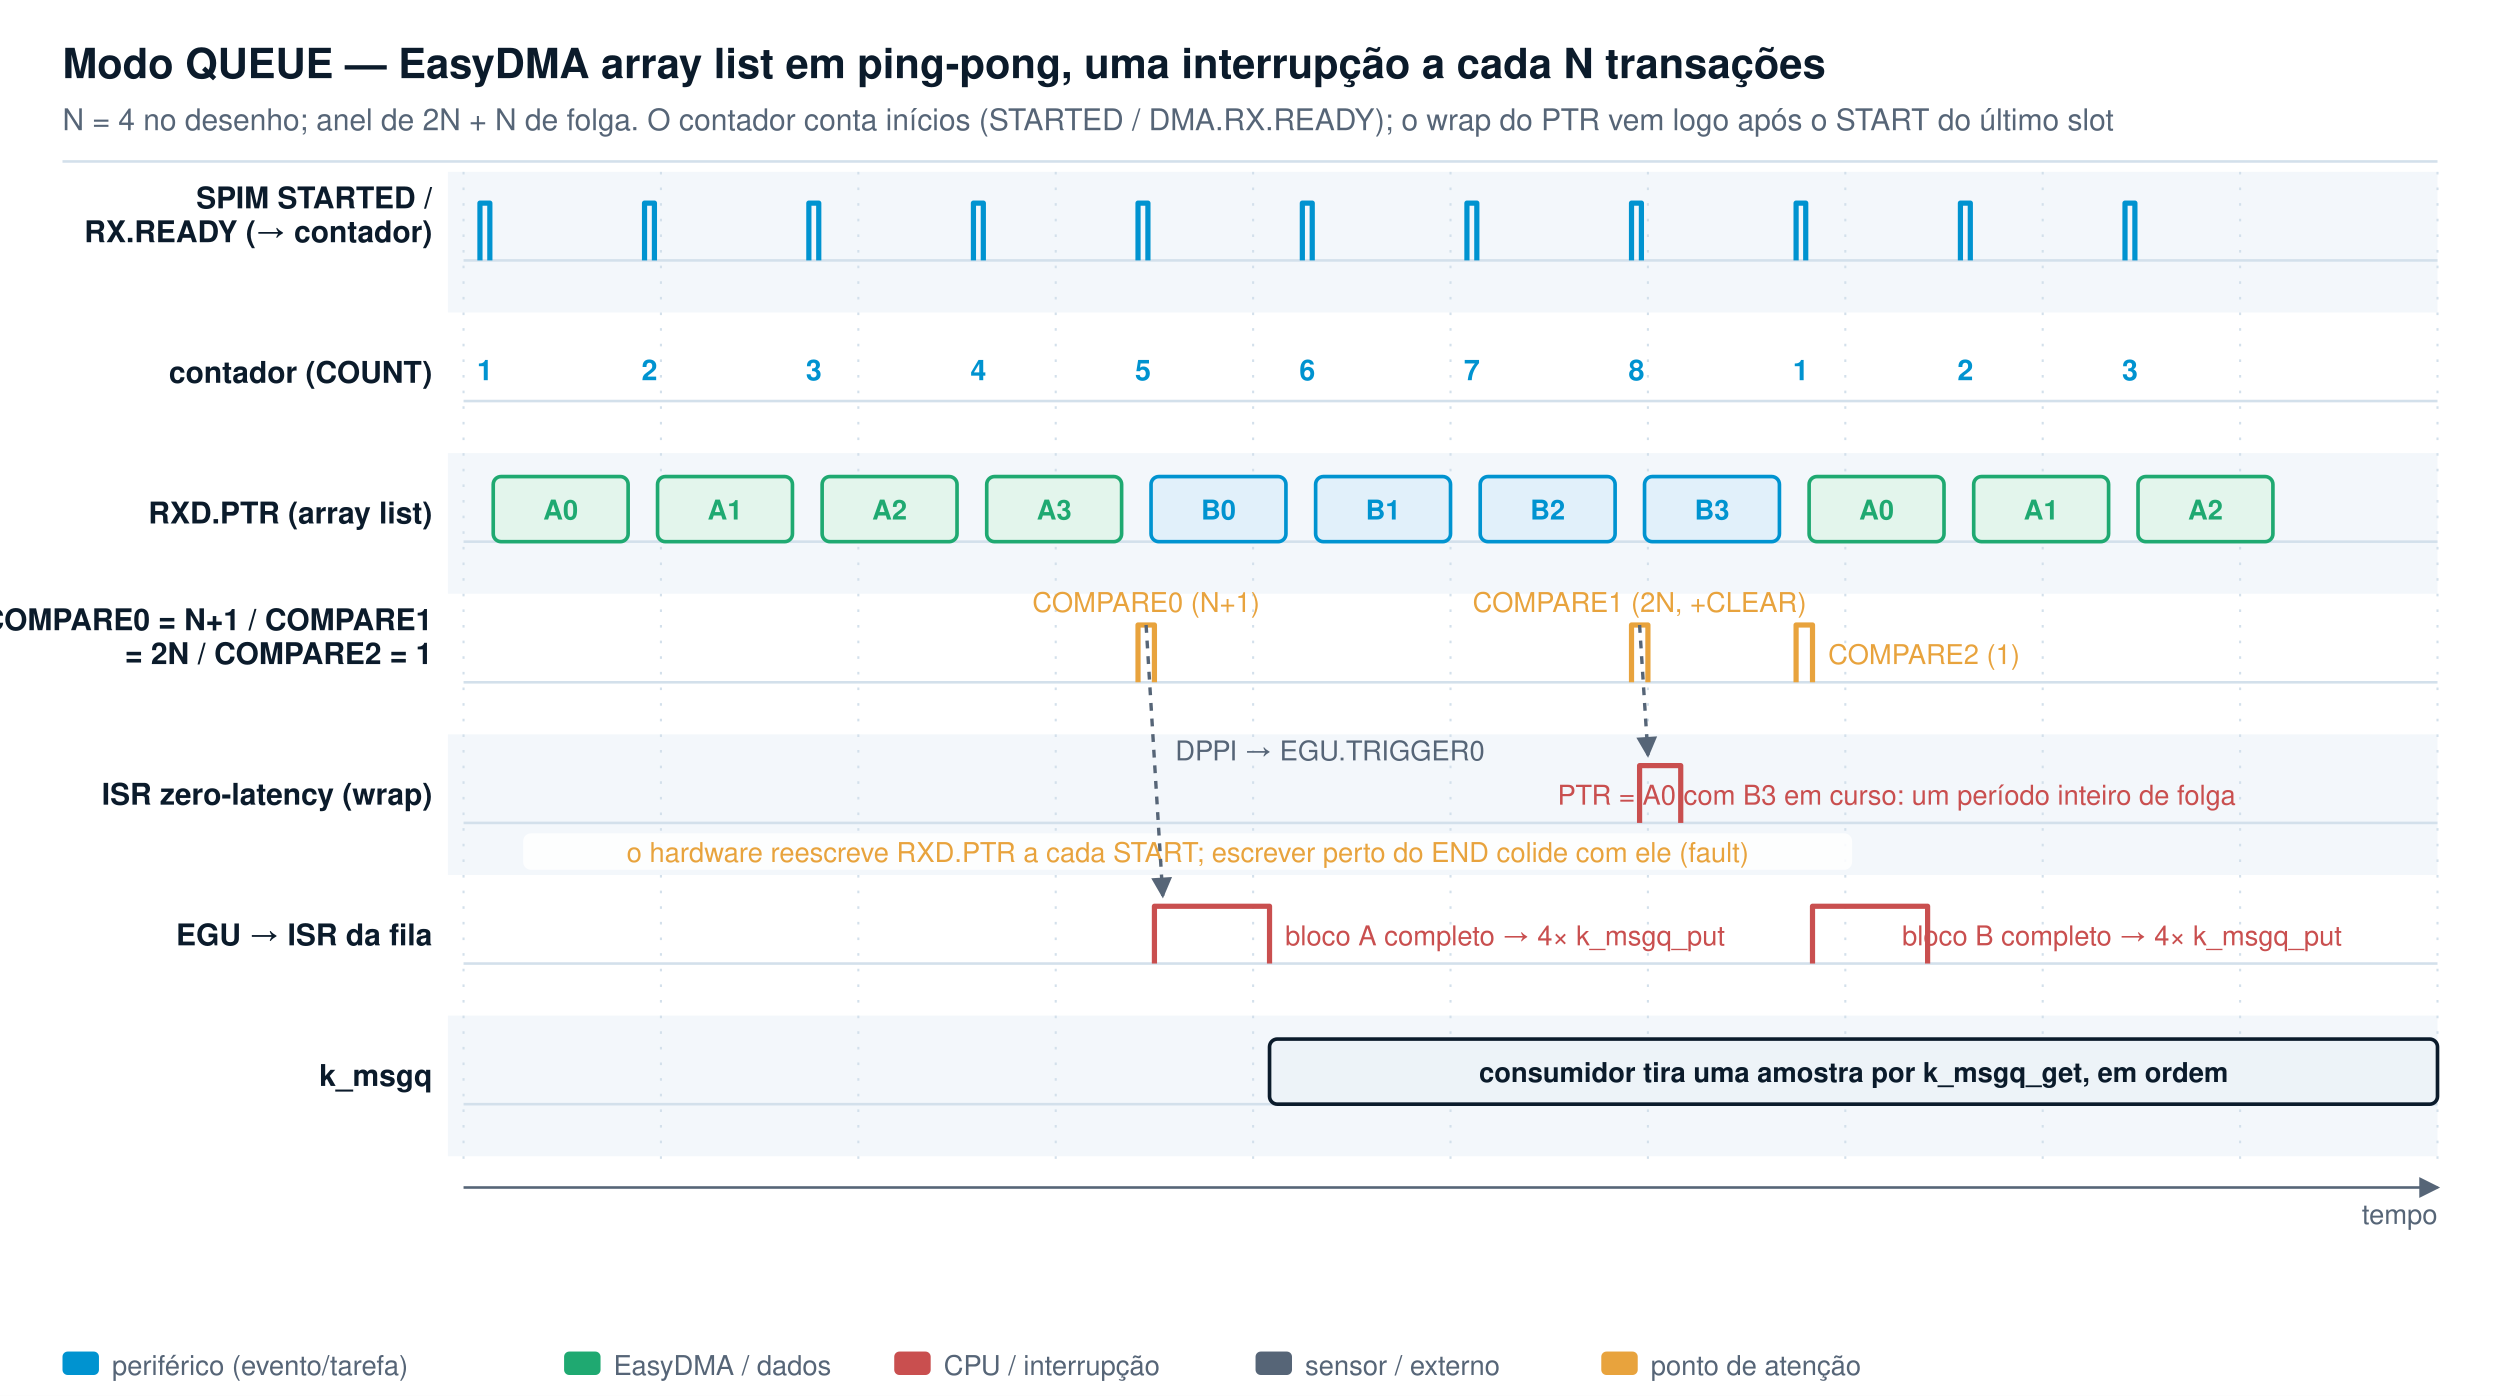
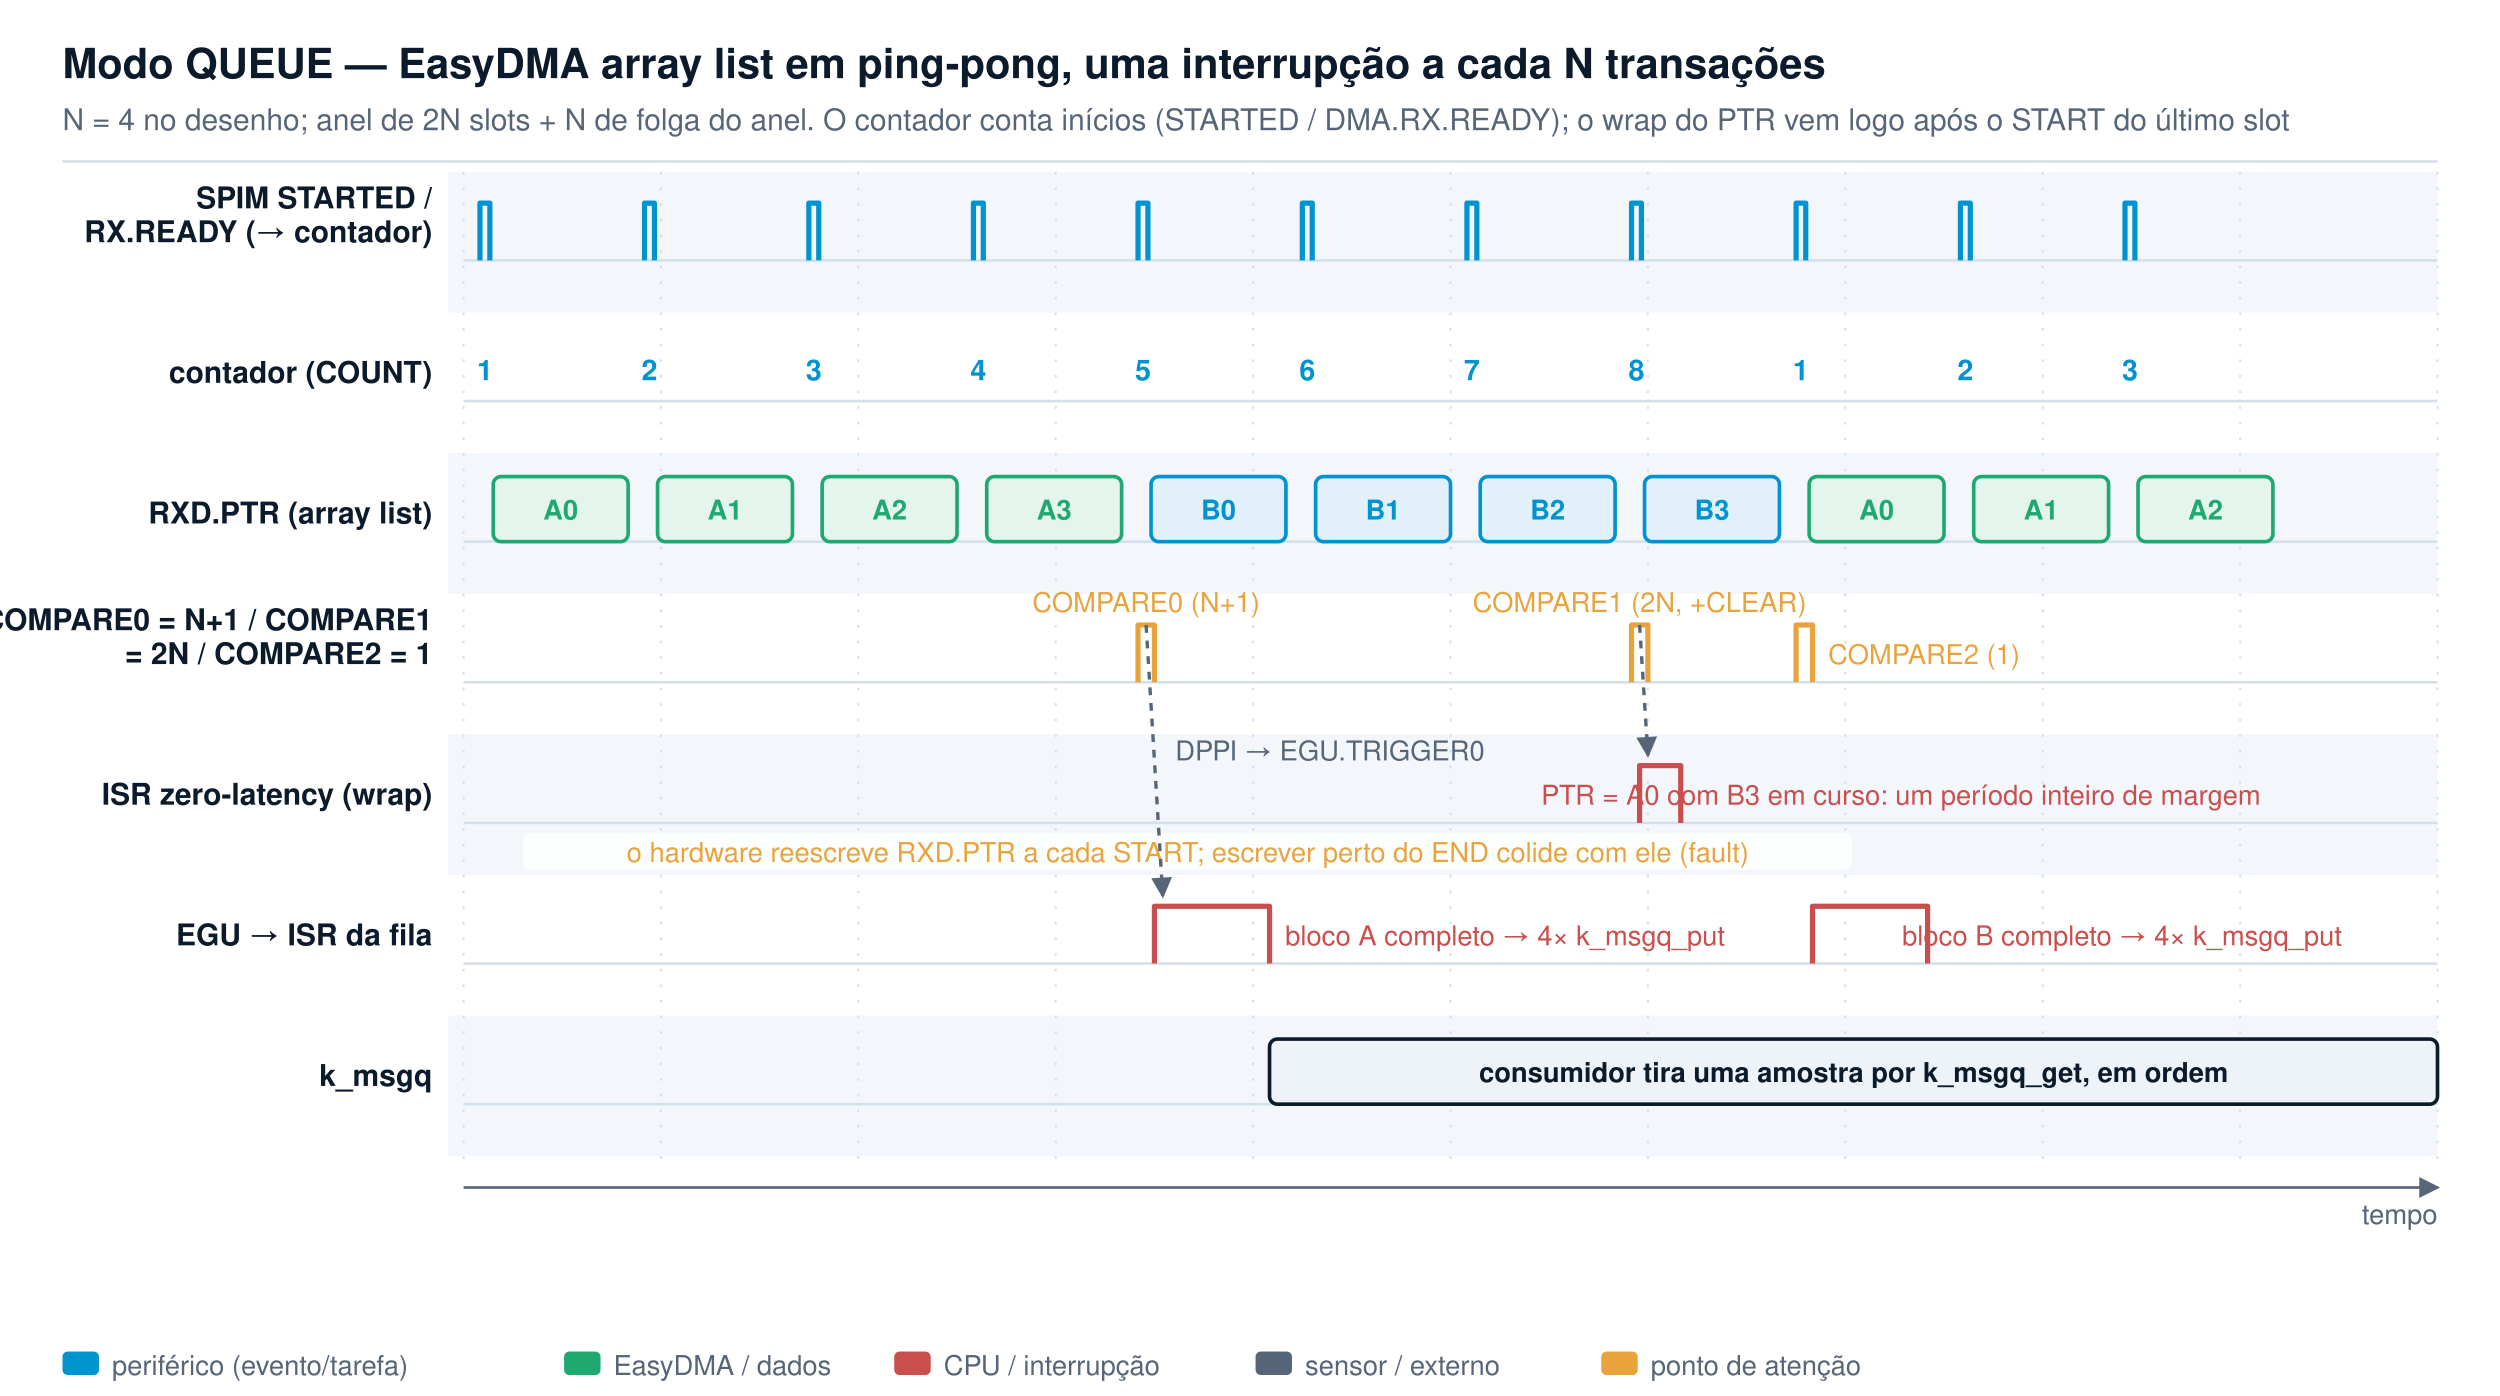
<svg xmlns="http://www.w3.org/2000/svg" width="960" height="536" viewBox="0 0 960 536">
  <defs>
    <marker id="arr" markerWidth="9" markerHeight="9" refX="7" refY="4.5" orient="auto" markerUnits="userSpaceOnUse">
      <path d="M0,0.5 L8,4.5 L0,8.5 z" fill="#566577" />
    </marker>
    <marker id="arr-blue" markerWidth="9" markerHeight="9" refX="7" refY="4.5" orient="auto" markerUnits="userSpaceOnUse">
      <path d="M0,0.5 L8,4.5 L0,8.5 z" fill="#0093D0" />
    </marker>
    <marker id="arr-green" markerWidth="9" markerHeight="9" refX="7" refY="4.5" orient="auto" markerUnits="userSpaceOnUse">
      <path d="M0,0.5 L8,4.5 L0,8.5 z" fill="#1FA971" />
    </marker>
    <marker id="arr-red" markerWidth="9" markerHeight="9" refX="7" refY="4.5" orient="auto" markerUnits="userSpaceOnUse">
      <path d="M0,0.5 L8,4.5 L0,8.5 z" fill="#C94F4F" />
    </marker>
    <filter id="shadow" x="-5%" y="-5%" width="110%" height="120%">
      <feDropShadow dx="0" dy="1.5" stdDeviation="1.5" flood-color="#00224E" flood-opacity="0.12" />
    </filter>
  </defs>
  <rect width="100%" height="100%" fill="white" />
  <text x="24" y="30" fill="#0B1B2B" font-family="Segoe UI, Helvetica Neue, Helvetica, Arial, sans-serif" font-size="16" font-weight="600">Modo QUEUE — EasyDMA array list em ping-pong, uma interrupção a cada N transações</text>
-   <text x="24" y="50" fill="#566577" font-family="Segoe UI, Helvetica Neue, Helvetica, Arial, sans-serif" font-size="11.5">N = 4 no desenho; anel de 2N + N de folga. O contador conta inícios (STARTED / DMA.RX.READY); o wrap do PTR vem logo após o START do último slot</text>
+   <text x="24" y="50" fill="#566577" font-family="Segoe UI, Helvetica Neue, Helvetica, Arial, sans-serif" font-size="11.5">N = 4 no desenho; anel de 2N slots + N de folga do anel. O contador conta inícios (STARTED / DMA.RX.READY); o wrap do PTR vem logo após o START do último slot</text>
  <line x1="24" y1="62" x2="936" y2="62" stroke="#D3E0EB" stroke-width="1" />
  <rect x="172" y="66" width="764" height="54" fill="#F3F7FB" />
  <line x1="178" y1="100" x2="936" y2="100" stroke="#D3E0EB" stroke-width="1" />
  <text x="166" y="80" text-anchor="end" fill="#0B1B2B" font-family="Segoe UI, Helvetica Neue, Helvetica, Arial, sans-serif" font-size="11.5" font-weight="600">SPIM STARTED /</text>
  <text x="166" y="93" text-anchor="end" fill="#0B1B2B" font-family="Segoe UI, Helvetica Neue, Helvetica, Arial, sans-serif" font-size="11.5" font-weight="600">RX.READY (→ contador)</text>
  <line x1="178" y1="154" x2="936" y2="154" stroke="#D3E0EB" stroke-width="1" />
  <text x="166" y="147" text-anchor="end" fill="#0B1B2B" font-family="Segoe UI, Helvetica Neue, Helvetica, Arial, sans-serif" font-size="11.5" font-weight="600">contador (COUNT)</text>
  <rect x="172" y="174" width="764" height="54" fill="#F3F7FB" />
  <line x1="178" y1="208" x2="936" y2="208" stroke="#D3E0EB" stroke-width="1" />
  <text x="166" y="201" text-anchor="end" fill="#0B1B2B" font-family="Segoe UI, Helvetica Neue, Helvetica, Arial, sans-serif" font-size="11.5" font-weight="600">RXD.PTR (array list)</text>
  <line x1="178" y1="262" x2="936" y2="262" stroke="#D3E0EB" stroke-width="1" />
  <text x="166" y="242" text-anchor="end" fill="#0B1B2B" font-family="Segoe UI, Helvetica Neue, Helvetica, Arial, sans-serif" font-size="11.5" font-weight="600">COMPARE0 = N+1 / COMPARE1</text>
  <text x="166" y="255" text-anchor="end" fill="#0B1B2B" font-family="Segoe UI, Helvetica Neue, Helvetica, Arial, sans-serif" font-size="11.5" font-weight="600">= 2N / COMPARE2 = 1</text>
  <rect x="172" y="282" width="764" height="54" fill="#F3F7FB" />
  <line x1="178" y1="316" x2="936" y2="316" stroke="#D3E0EB" stroke-width="1" />
  <text x="166" y="309" text-anchor="end" fill="#0B1B2B" font-family="Segoe UI, Helvetica Neue, Helvetica, Arial, sans-serif" font-size="11.5" font-weight="600">ISR zero-latency (wrap)</text>
  <line x1="178" y1="370" x2="936" y2="370" stroke="#D3E0EB" stroke-width="1" />
  <text x="166" y="363" text-anchor="end" fill="#0B1B2B" font-family="Segoe UI, Helvetica Neue, Helvetica, Arial, sans-serif" font-size="11.5" font-weight="600">EGU → ISR da fila</text>
  <rect x="172" y="390" width="764" height="54" fill="#F3F7FB" />
  <line x1="178" y1="424" x2="936" y2="424" stroke="#D3E0EB" stroke-width="1" />
  <text x="166" y="417" text-anchor="end" fill="#0B1B2B" font-family="Segoe UI, Helvetica Neue, Helvetica, Arial, sans-serif" font-size="11.5" font-weight="600">k_msgq</text>
  <line x1="178.0" y1="66" x2="178.0" y2="448" stroke="#D3E0EB" stroke-width="0.8" stroke-dasharray="1 5" />
  <line x1="253.8" y1="66" x2="253.8" y2="448" stroke="#D3E0EB" stroke-width="0.8" stroke-dasharray="1 5" />
  <line x1="329.6" y1="66" x2="329.6" y2="448" stroke="#D3E0EB" stroke-width="0.8" stroke-dasharray="1 5" />
  <line x1="405.4" y1="66" x2="405.4" y2="448" stroke="#D3E0EB" stroke-width="0.8" stroke-dasharray="1 5" />
  <line x1="481.2" y1="66" x2="481.2" y2="448" stroke="#D3E0EB" stroke-width="0.8" stroke-dasharray="1 5" />
  <line x1="557.0" y1="66" x2="557.0" y2="448" stroke="#D3E0EB" stroke-width="0.8" stroke-dasharray="1 5" />
  <line x1="632.8" y1="66" x2="632.8" y2="448" stroke="#D3E0EB" stroke-width="0.8" stroke-dasharray="1 5" />
  <line x1="708.6" y1="66" x2="708.6" y2="448" stroke="#D3E0EB" stroke-width="0.8" stroke-dasharray="1 5" />
  <line x1="784.4" y1="66" x2="784.4" y2="448" stroke="#D3E0EB" stroke-width="0.8" stroke-dasharray="1 5" />
  <line x1="860.2" y1="66" x2="860.2" y2="448" stroke="#D3E0EB" stroke-width="0.8" stroke-dasharray="1 5" />
  <line x1="936.0" y1="66" x2="936.0" y2="448" stroke="#D3E0EB" stroke-width="0.8" stroke-dasharray="1 5" />
  <path d="M184.3,100.0 V78.0 H188.1 V100.0" fill="none" stroke="#0093D0" stroke-width="2" stroke-linejoin="round" />
  <text x="186.2" y="146.0" fill="#0093D0" text-anchor="middle" font-family="Segoe UI, Helvetica Neue, Helvetica, Arial, sans-serif" font-size="11" font-weight="600">1</text>
  <path d="M247.5,100.0 V78.0 H251.3 V100.0" fill="none" stroke="#0093D0" stroke-width="2" stroke-linejoin="round" />
  <text x="249.4" y="146.0" fill="#0093D0" text-anchor="middle" font-family="Segoe UI, Helvetica Neue, Helvetica, Arial, sans-serif" font-size="11" font-weight="600">2</text>
  <path d="M310.6,100.0 V78.0 H314.4 V100.0" fill="none" stroke="#0093D0" stroke-width="2" stroke-linejoin="round" />
  <text x="312.5" y="146.0" fill="#0093D0" text-anchor="middle" font-family="Segoe UI, Helvetica Neue, Helvetica, Arial, sans-serif" font-size="11" font-weight="600">3</text>
  <path d="M373.8,100.0 V78.0 H377.6 V100.0" fill="none" stroke="#0093D0" stroke-width="2" stroke-linejoin="round" />
  <text x="375.7" y="146.0" fill="#0093D0" text-anchor="middle" font-family="Segoe UI, Helvetica Neue, Helvetica, Arial, sans-serif" font-size="11" font-weight="600">4</text>
  <path d="M437.0,100.0 V78.0 H440.8 V100.0" fill="none" stroke="#0093D0" stroke-width="2" stroke-linejoin="round" />
  <text x="438.9" y="146.0" fill="#0093D0" text-anchor="middle" font-family="Segoe UI, Helvetica Neue, Helvetica, Arial, sans-serif" font-size="11" font-weight="600">5</text>
  <path d="M500.1,100.0 V78.0 H503.9 V100.0" fill="none" stroke="#0093D0" stroke-width="2" stroke-linejoin="round" />
  <text x="502.0" y="146.0" fill="#0093D0" text-anchor="middle" font-family="Segoe UI, Helvetica Neue, Helvetica, Arial, sans-serif" font-size="11" font-weight="600">6</text>
  <path d="M563.3,100.0 V78.0 H567.1 V100.0" fill="none" stroke="#0093D0" stroke-width="2" stroke-linejoin="round" />
  <text x="565.2" y="146.0" fill="#0093D0" text-anchor="middle" font-family="Segoe UI, Helvetica Neue, Helvetica, Arial, sans-serif" font-size="11" font-weight="600">7</text>
  <path d="M626.5,100.0 V78.0 H630.3 V100.0" fill="none" stroke="#0093D0" stroke-width="2" stroke-linejoin="round" />
  <text x="628.4" y="146.0" fill="#0093D0" text-anchor="middle" font-family="Segoe UI, Helvetica Neue, Helvetica, Arial, sans-serif" font-size="11" font-weight="600">8</text>
  <path d="M689.7,100.0 V78.0 H693.4 V100.0" fill="none" stroke="#0093D0" stroke-width="2" stroke-linejoin="round" />
  <text x="691.5" y="146.0" fill="#0093D0" text-anchor="middle" font-family="Segoe UI, Helvetica Neue, Helvetica, Arial, sans-serif" font-size="11" font-weight="600">1</text>
  <path d="M752.8,100.0 V78.0 H756.6 V100.0" fill="none" stroke="#0093D0" stroke-width="2" stroke-linejoin="round" />
  <text x="754.7" y="146.0" fill="#0093D0" text-anchor="middle" font-family="Segoe UI, Helvetica Neue, Helvetica, Arial, sans-serif" font-size="11" font-weight="600">2</text>
  <path d="M816.0,100.0 V78.0 H819.8 V100.0" fill="none" stroke="#0093D0" stroke-width="2" stroke-linejoin="round" />
  <text x="817.9" y="146.0" fill="#0093D0" text-anchor="middle" font-family="Segoe UI, Helvetica Neue, Helvetica, Arial, sans-serif" font-size="11" font-weight="600">3</text>
  <rect x="189.4" y="183.0" width="51.8" height="25" rx="3" fill="#E3F5EC" stroke="#1FA971" stroke-width="1.4" />
  <text x="215.3" y="199.5" fill="#1FA971" text-anchor="middle" font-family="Segoe UI, Helvetica Neue, Helvetica, Arial, sans-serif" font-size="10.5" font-weight="600">A0</text>
  <rect x="252.5" y="183.0" width="51.8" height="25" rx="3" fill="#E3F5EC" stroke="#1FA971" stroke-width="1.4" />
  <text x="278.4" y="199.5" fill="#1FA971" text-anchor="middle" font-family="Segoe UI, Helvetica Neue, Helvetica, Arial, sans-serif" font-size="10.5" font-weight="600">A1</text>
  <rect x="315.7" y="183.0" width="51.8" height="25" rx="3" fill="#E3F5EC" stroke="#1FA971" stroke-width="1.4" />
  <text x="341.6" y="199.5" fill="#1FA971" text-anchor="middle" font-family="Segoe UI, Helvetica Neue, Helvetica, Arial, sans-serif" font-size="10.5" font-weight="600">A2</text>
  <rect x="378.9" y="183.0" width="51.8" height="25" rx="3" fill="#E3F5EC" stroke="#1FA971" stroke-width="1.4" />
  <text x="404.8" y="199.5" fill="#1FA971" text-anchor="middle" font-family="Segoe UI, Helvetica Neue, Helvetica, Arial, sans-serif" font-size="10.5" font-weight="600">A3</text>
  <rect x="442.0" y="183.0" width="51.8" height="25" rx="3" fill="#E1F0FA" stroke="#0093D0" stroke-width="1.4" />
  <text x="467.9" y="199.5" fill="#0093D0" text-anchor="middle" font-family="Segoe UI, Helvetica Neue, Helvetica, Arial, sans-serif" font-size="10.5" font-weight="600">B0</text>
  <rect x="505.2" y="183.0" width="51.8" height="25" rx="3" fill="#E1F0FA" stroke="#0093D0" stroke-width="1.4" />
  <text x="531.1" y="199.5" fill="#0093D0" text-anchor="middle" font-family="Segoe UI, Helvetica Neue, Helvetica, Arial, sans-serif" font-size="10.5" font-weight="600">B1</text>
  <rect x="568.4" y="183.0" width="51.8" height="25" rx="3" fill="#E1F0FA" stroke="#0093D0" stroke-width="1.4" />
  <text x="594.3" y="199.5" fill="#0093D0" text-anchor="middle" font-family="Segoe UI, Helvetica Neue, Helvetica, Arial, sans-serif" font-size="10.5" font-weight="600">B2</text>
  <rect x="631.5" y="183.0" width="51.8" height="25" rx="3" fill="#E1F0FA" stroke="#0093D0" stroke-width="1.4" />
  <text x="657.4" y="199.5" fill="#0093D0" text-anchor="middle" font-family="Segoe UI, Helvetica Neue, Helvetica, Arial, sans-serif" font-size="10.5" font-weight="600">B3</text>
  <rect x="694.7" y="183.0" width="51.8" height="25" rx="3" fill="#E3F5EC" stroke="#1FA971" stroke-width="1.4" />
  <text x="720.6" y="199.5" fill="#1FA971" text-anchor="middle" font-family="Segoe UI, Helvetica Neue, Helvetica, Arial, sans-serif" font-size="10.5" font-weight="600">A0</text>
  <rect x="757.9" y="183.0" width="51.8" height="25" rx="3" fill="#E3F5EC" stroke="#1FA971" stroke-width="1.4" />
  <text x="783.8" y="199.5" fill="#1FA971" text-anchor="middle" font-family="Segoe UI, Helvetica Neue, Helvetica, Arial, sans-serif" font-size="10.5" font-weight="600">A1</text>
  <rect x="821.0" y="183.0" width="51.8" height="25" rx="3" fill="#E3F5EC" stroke="#1FA971" stroke-width="1.4" />
  <text x="846.9" y="199.5" fill="#1FA971" text-anchor="middle" font-family="Segoe UI, Helvetica Neue, Helvetica, Arial, sans-serif" font-size="10.5" font-weight="600">A2</text>
  <path d="M437.0,262.0 V240.0 H443.3 V262.0" fill="none" stroke="#E8A33D" stroke-width="2" stroke-linejoin="round" />
  <text x="440.1" y="235.0" fill="#E8A33D" text-anchor="middle" font-family="Segoe UI, Helvetica Neue, Helvetica, Arial, sans-serif" font-size="10.5">COMPARE0 (N+1)</text>
  <path d="M626.5,262.0 V240.0 H632.8 V262.0" fill="none" stroke="#E8A33D" stroke-width="2" stroke-linejoin="round" />
  <text x="629.6" y="235.0" fill="#E8A33D" text-anchor="middle" font-family="Segoe UI, Helvetica Neue, Helvetica, Arial, sans-serif" font-size="10.5">COMPARE1 (2N, +CLEAR)</text>
  <path d="M689.7,262.0 V240.0 H696.0 V262.0" fill="none" stroke="#E8A33D" stroke-width="2" stroke-linejoin="round" />
  <text x="702.0" y="255.0" fill="#E8A33D" text-anchor="start" font-family="Segoe UI, Helvetica Neue, Helvetica, Arial, sans-serif" font-size="10.5">COMPARE2 (1)</text>
  <path d="M629.6,316.0 V294.0 H645.4 V316.0" fill="none" stroke="#C94F4F" stroke-width="2" stroke-linejoin="round" />
-   <text x="598.1" y="309.0" fill="#C94F4F" text-anchor="start" font-family="Segoe UI, Helvetica Neue, Helvetica, Arial, sans-serif" font-size="10.5">PTR = A0 com B3 em curso: um período inteiro de folga</text>
+   <text x="591.8" y="309.0" fill="#C94F4F" text-anchor="start" font-family="Segoe UI, Helvetica Neue, Helvetica, Arial, sans-serif" font-size="10.5">PTR = A0 com B3 em curso: um período inteiro de margem</text>
  <path d="M443.3,370.0 V348.0 H487.5 V370.0" fill="none" stroke="#C94F4F" stroke-width="2" stroke-linejoin="round" />
  <text x="493.5" y="363.0" fill="#C94F4F" text-anchor="start" font-family="Segoe UI, Helvetica Neue, Helvetica, Arial, sans-serif" font-size="10.5">bloco A completo → 4× k_msgq_put</text>
  <path d="M696.0,370.0 V348.0 H740.2 V370.0" fill="none" stroke="#C94F4F" stroke-width="2" stroke-linejoin="round" />
  <text x="730.4" y="363.0" fill="#C94F4F" text-anchor="start" font-family="Segoe UI, Helvetica Neue, Helvetica, Arial, sans-serif" font-size="10.5">bloco B completo → 4× k_msgq_put</text>
  <rect x="487.5" y="399.0" width="448.5" height="25" rx="3" fill="#EDF3F8" stroke="#0B1B2B" stroke-width="1.4" />
  <text x="711.8" y="415.5" fill="#0B1B2B" text-anchor="middle" font-family="Segoe UI, Helvetica Neue, Helvetica, Arial, sans-serif" font-size="10.5" font-weight="600">consumidor tira uma amostra por k_msgq_get, em ordem</text>
  <rect x="200.9" y="320" width="510.3" height="14" rx="3" fill="white" opacity="0.85" />
  <text x="456.1" y="331.0" fill="#E8A33D" text-anchor="middle" font-family="Segoe UI, Helvetica Neue, Helvetica, Arial, sans-serif" font-size="10.5">o hardware reescreve RXD.PTR a cada START; escrever perto do END colide com ele (fault)</text>
  <line x1="629.6" y1="240.0" x2="632.8" y2="290.0" stroke="#566577" stroke-width="1.3" stroke-dasharray="3 3" marker-end="url(#arr)" />
  <line x1="440.1" y1="240.0" x2="446.5" y2="344.0" stroke="#566577" stroke-width="1.3" stroke-dasharray="3 3" marker-end="url(#arr)" />
  <text x="451.3" y="292.0" fill="#566577" text-anchor="start" font-family="Segoe UI, Helvetica Neue, Helvetica, Arial, sans-serif" font-size="10.5">DPPI → EGU.TRIGGER0</text>
  <line x1="178" y1="456" x2="936" y2="456" stroke="#566577" stroke-width="1" marker-end="url(#arr)" />
  <text x="936" y="470" text-anchor="end" fill="#566577" font-family="Segoe UI, Helvetica Neue, Helvetica, Arial, sans-serif" font-size="10.5">tempo</text>
  <rect x="24" y="519" width="14" height="9" rx="2" fill="#0093D0" />
  <text x="43" y="528" fill="#566577" font-family="Segoe UI, Helvetica Neue, Helvetica, Arial, sans-serif" font-size="10.5">periférico (evento/tarefa)</text>
  <rect x="216.61" y="519" width="14" height="9" rx="2" fill="#1FA971" />
  <text x="235.61" y="528" fill="#566577" font-family="Segoe UI, Helvetica Neue, Helvetica, Arial, sans-serif" font-size="10.5">EasyDMA / dados</text>
  <rect x="343.385" y="519" width="14" height="9" rx="2" fill="#C94F4F" />
  <text x="362.385" y="528" fill="#566577" font-family="Segoe UI, Helvetica Neue, Helvetica, Arial, sans-serif" font-size="10.5">CPU / interrupção</text>
  <rect x="482.13" y="519" width="14" height="9" rx="2" fill="#566577" />
  <text x="501.13" y="528" fill="#566577" font-family="Segoe UI, Helvetica Neue, Helvetica, Arial, sans-serif" font-size="10.5">sensor / externo</text>
  <rect x="614.89" y="519" width="14" height="9" rx="2" fill="#E8A33D" />
  <text x="633.89" y="528" fill="#566577" font-family="Segoe UI, Helvetica Neue, Helvetica, Arial, sans-serif" font-size="10.5">ponto de atenção</text>
</svg>
